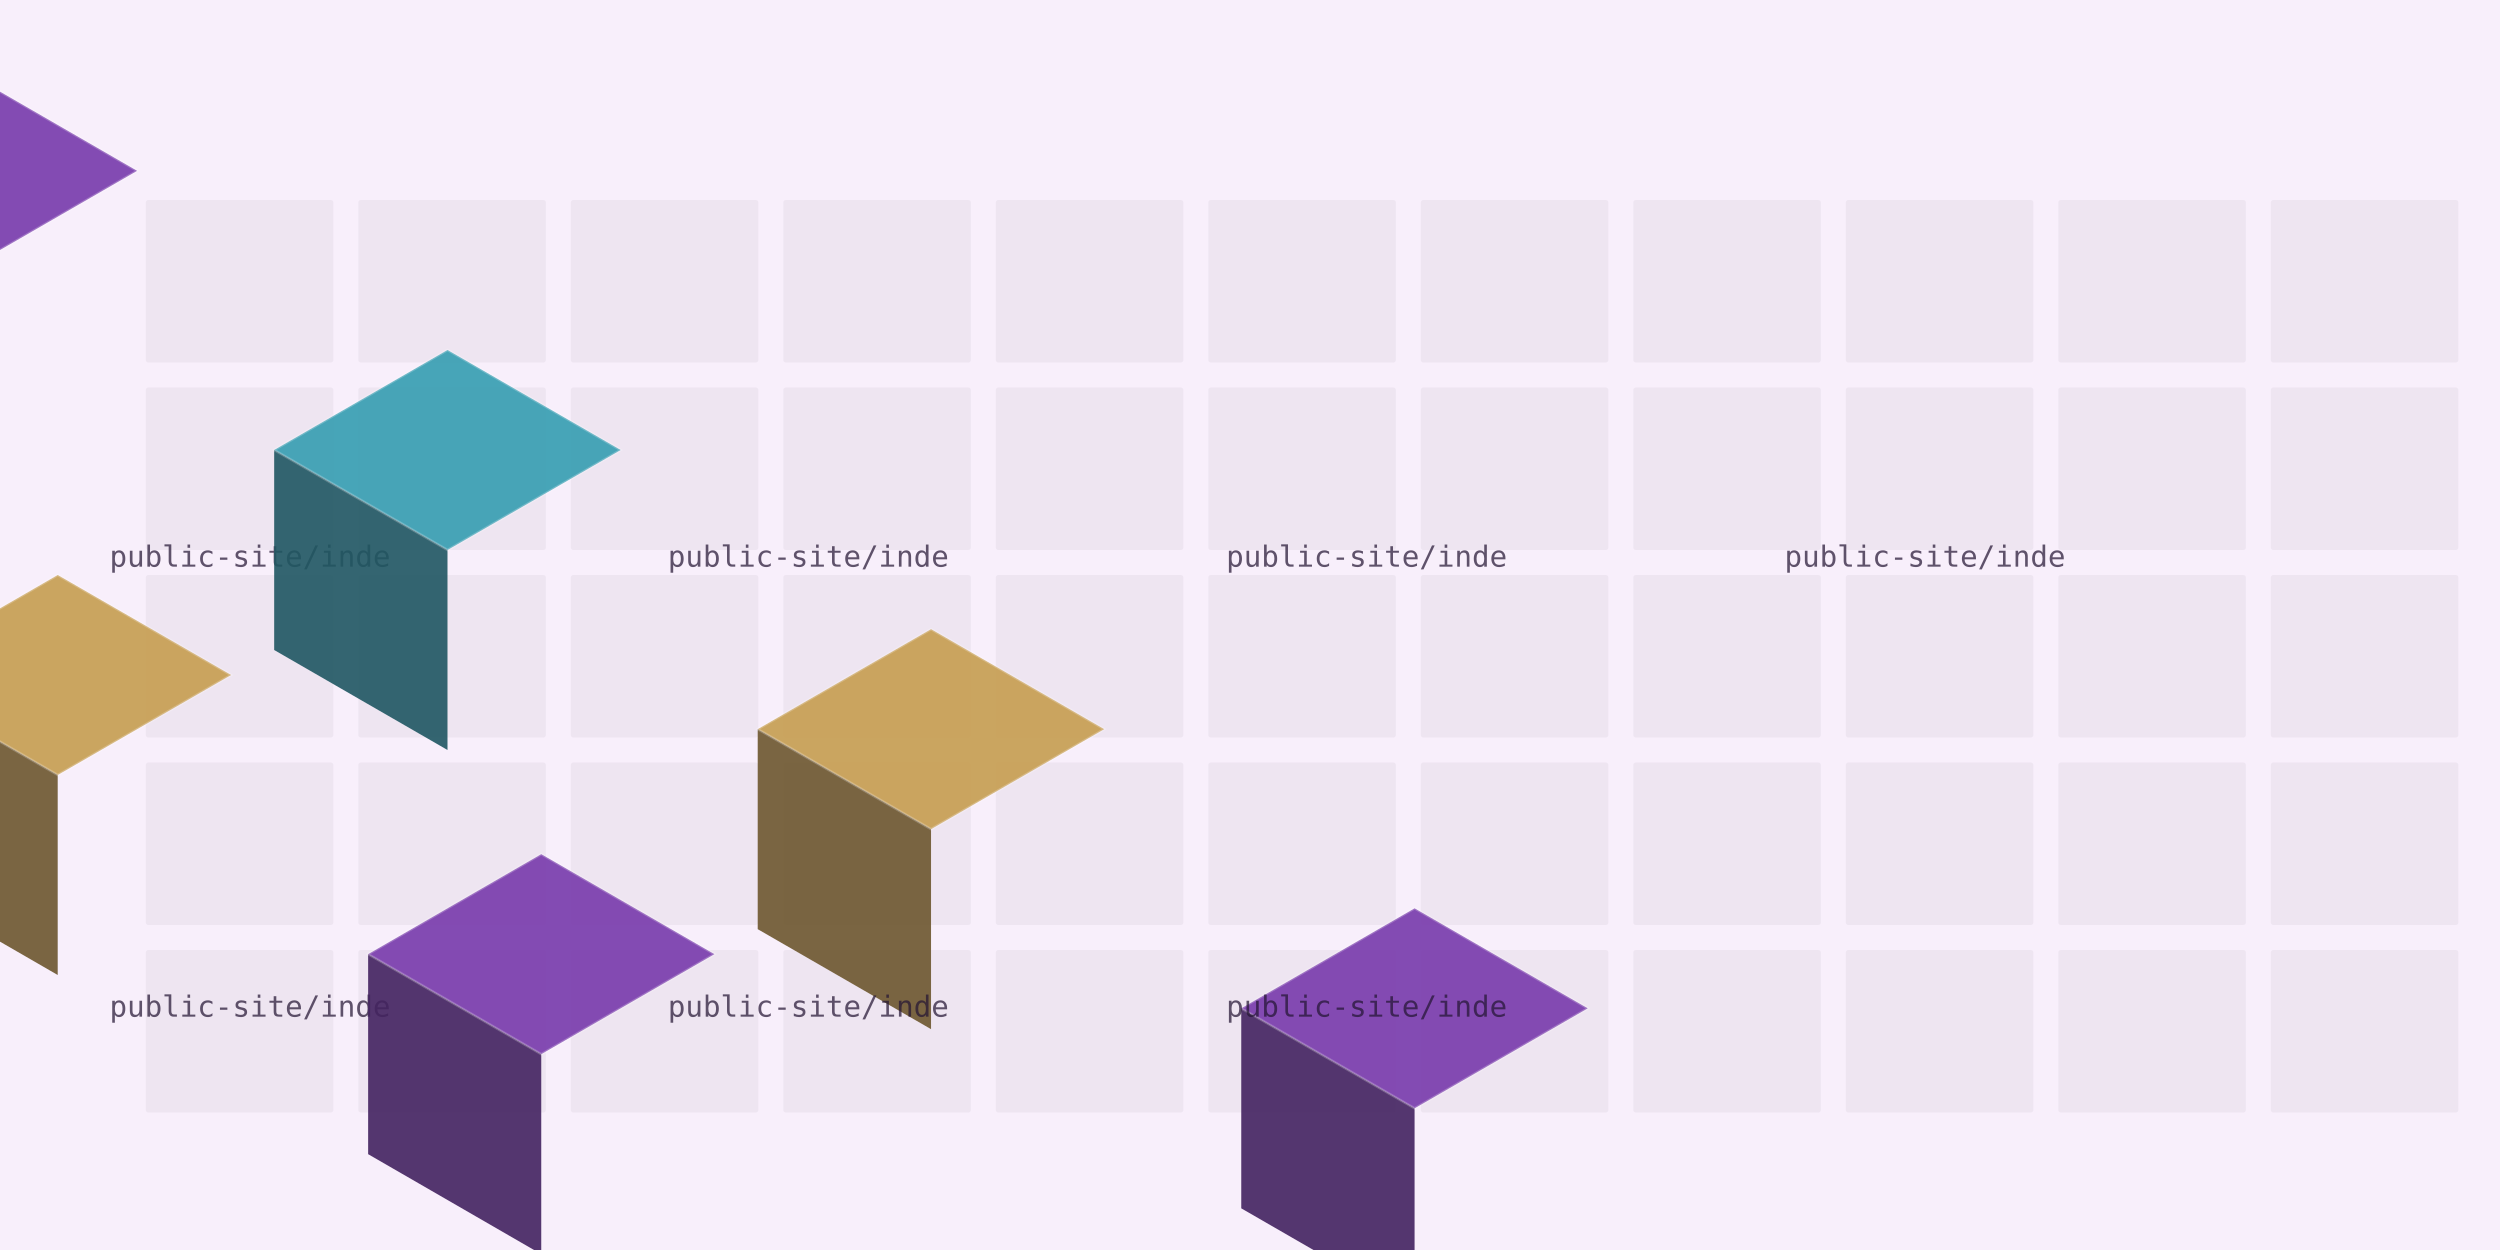
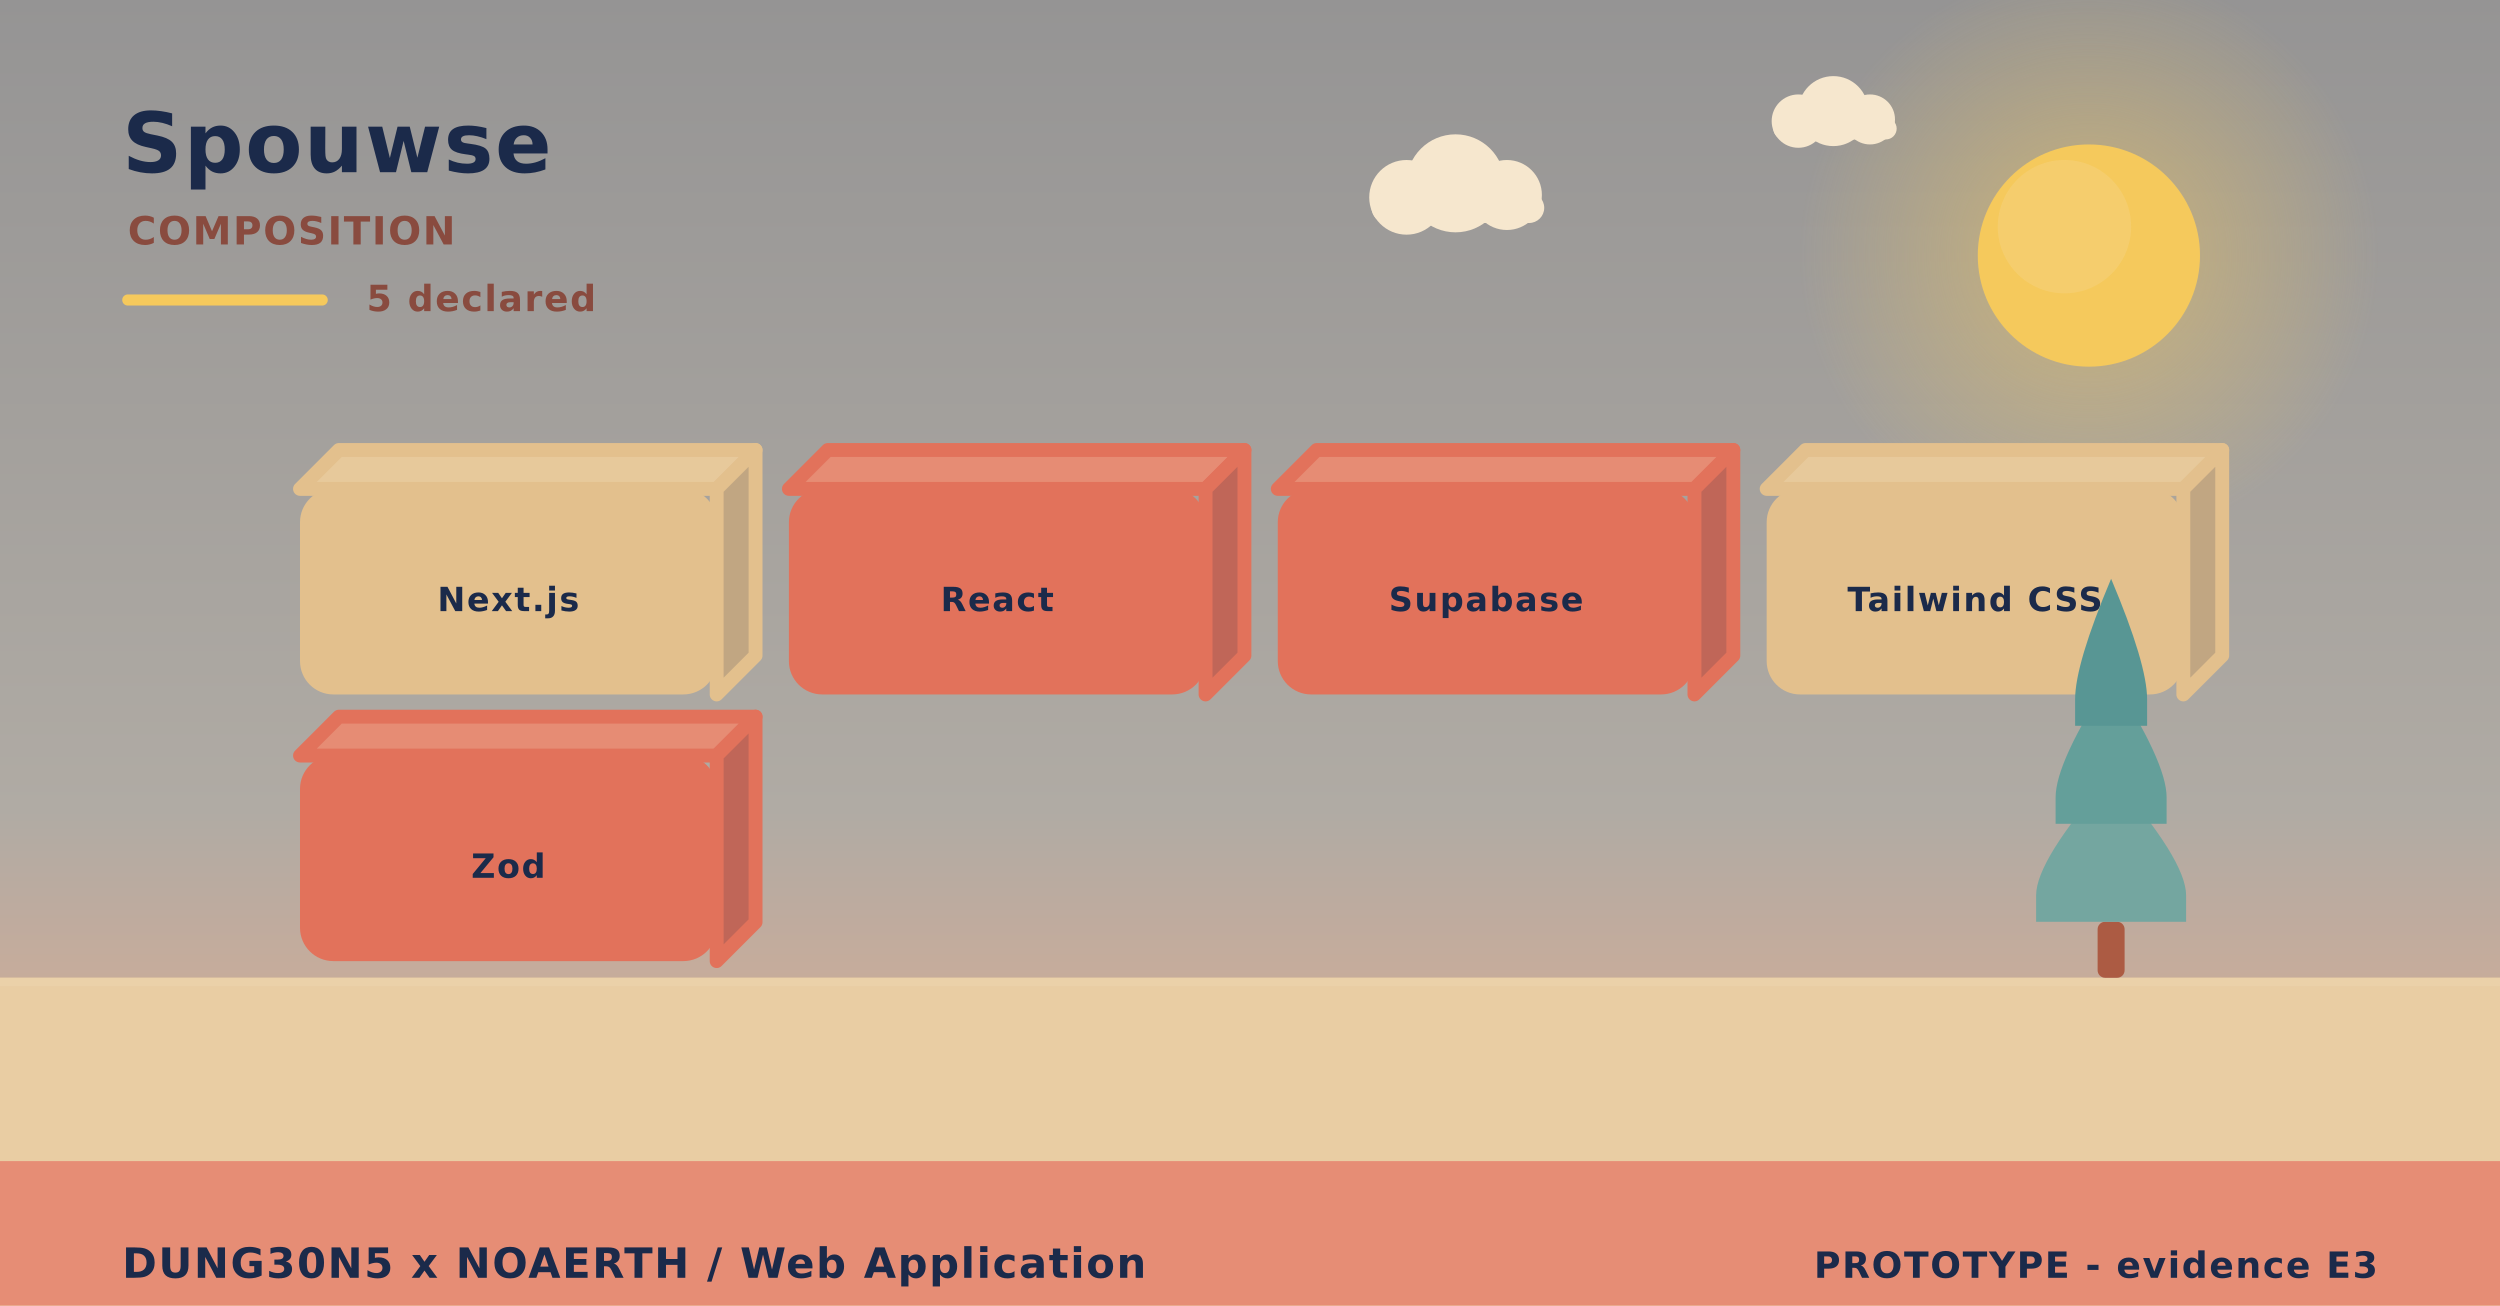
- <svg xmlns="http://www.w3.org/2000/svg" viewBox="0 0 1200 600" width="1200" height="600" role="img" aria-label="Spouwse component map">
-   <rect width="1200" height="600" fill="#f8effb" />
-   <defs>
-     <linearGradient id="gc" x1="0" y1="0" x2="1" y2="1">
-       <stop offset="0%" stop-color="#7a3dac" />
-       <stop offset="100%" stop-color="#389eb2" />
-     </linearGradient>
-   </defs>
-   <rect x="70.00" y="96.00" width="90.00" height="78.00" rx="1.20" fill="#251634" opacity="0.05" />
-   <rect x="172.00" y="96.00" width="90.00" height="78.00" rx="1.20" fill="#251634" opacity="0.05" />
-   <rect x="274.00" y="96.00" width="90.00" height="78.00" rx="1.20" fill="#251634" opacity="0.05" />
-   <rect x="376.00" y="96.00" width="90.00" height="78.00" rx="1.20" fill="#251634" opacity="0.05" />
-   <rect x="478.00" y="96.00" width="90.00" height="78.00" rx="1.20" fill="#251634" opacity="0.05" />
-   <rect x="580.00" y="96.00" width="90.00" height="78.00" rx="1.20" fill="#251634" opacity="0.05" />
-   <rect x="682.00" y="96.00" width="90.00" height="78.00" rx="1.20" fill="#251634" opacity="0.05" />
-   <rect x="784.00" y="96.00" width="90.00" height="78.00" rx="1.20" fill="#251634" opacity="0.05" />
-   <rect x="886.00" y="96.00" width="90.00" height="78.00" rx="1.20" fill="#251634" opacity="0.05" />
-   <rect x="988.00" y="96.00" width="90.00" height="78.00" rx="1.20" fill="#251634" opacity="0.05" />
-   <rect x="1090.00" y="96.00" width="90.00" height="78.00" rx="1.20" fill="#251634" opacity="0.05" />
-   <rect x="70.00" y="186.00" width="90.00" height="78.00" rx="1.20" fill="#251634" opacity="0.05" />
-   <rect x="172.00" y="186.00" width="90.00" height="78.00" rx="1.20" fill="#251634" opacity="0.05" />
-   <rect x="274.00" y="186.00" width="90.00" height="78.00" rx="1.20" fill="#251634" opacity="0.05" />
-   <rect x="376.00" y="186.00" width="90.00" height="78.00" rx="1.20" fill="#251634" opacity="0.05" />
-   <rect x="478.00" y="186.00" width="90.00" height="78.00" rx="1.20" fill="#251634" opacity="0.05" />
-   <rect x="580.00" y="186.00" width="90.00" height="78.00" rx="1.20" fill="#251634" opacity="0.05" />
-   <rect x="682.00" y="186.00" width="90.00" height="78.00" rx="1.20" fill="#251634" opacity="0.05" />
-   <rect x="784.00" y="186.00" width="90.00" height="78.00" rx="1.20" fill="#251634" opacity="0.05" />
-   <rect x="886.00" y="186.00" width="90.00" height="78.00" rx="1.20" fill="#251634" opacity="0.05" />
-   <rect x="988.00" y="186.00" width="90.00" height="78.00" rx="1.20" fill="#251634" opacity="0.05" />
-   <rect x="1090.00" y="186.00" width="90.00" height="78.00" rx="1.20" fill="#251634" opacity="0.05" />
-   <rect x="70.00" y="276.00" width="90.00" height="78.00" rx="1.20" fill="#251634" opacity="0.05" />
-   <rect x="172.00" y="276.00" width="90.00" height="78.00" rx="1.20" fill="#251634" opacity="0.05" />
-   <rect x="274.00" y="276.00" width="90.00" height="78.00" rx="1.20" fill="#251634" opacity="0.05" />
-   <rect x="376.00" y="276.00" width="90.00" height="78.00" rx="1.20" fill="#251634" opacity="0.05" />
-   <rect x="478.00" y="276.00" width="90.00" height="78.00" rx="1.20" fill="#251634" opacity="0.05" />
-   <rect x="580.00" y="276.00" width="90.00" height="78.00" rx="1.20" fill="#251634" opacity="0.05" />
-   <rect x="682.00" y="276.00" width="90.00" height="78.00" rx="1.20" fill="#251634" opacity="0.05" />
-   <rect x="784.00" y="276.00" width="90.00" height="78.00" rx="1.20" fill="#251634" opacity="0.05" />
-   <rect x="886.00" y="276.00" width="90.00" height="78.00" rx="1.20" fill="#251634" opacity="0.05" />
-   <rect x="988.00" y="276.00" width="90.00" height="78.00" rx="1.20" fill="#251634" opacity="0.05" />
-   <rect x="1090.00" y="276.00" width="90.00" height="78.00" rx="1.20" fill="#251634" opacity="0.05" />
-   <rect x="70.00" y="366.00" width="90.00" height="78.00" rx="1.20" fill="#251634" opacity="0.05" />
-   <rect x="172.00" y="366.00" width="90.00" height="78.00" rx="1.20" fill="#251634" opacity="0.05" />
-   <rect x="274.00" y="366.00" width="90.00" height="78.00" rx="1.20" fill="#251634" opacity="0.05" />
-   <rect x="376.00" y="366.00" width="90.00" height="78.00" rx="1.20" fill="#251634" opacity="0.05" />
-   <rect x="478.00" y="366.00" width="90.00" height="78.00" rx="1.20" fill="#251634" opacity="0.05" />
-   <rect x="580.00" y="366.00" width="90.00" height="78.00" rx="1.20" fill="#251634" opacity="0.05" />
-   <rect x="682.00" y="366.00" width="90.00" height="78.00" rx="1.20" fill="#251634" opacity="0.05" />
-   <rect x="784.00" y="366.00" width="90.00" height="78.00" rx="1.20" fill="#251634" opacity="0.05" />
-   <rect x="886.00" y="366.00" width="90.00" height="78.00" rx="1.20" fill="#251634" opacity="0.05" />
-   <rect x="988.00" y="366.00" width="90.00" height="78.00" rx="1.20" fill="#251634" opacity="0.05" />
-   <rect x="1090.00" y="366.00" width="90.00" height="78.00" rx="1.20" fill="#251634" opacity="0.05" />
-   <rect x="70.00" y="456.00" width="90.00" height="78.00" rx="1.20" fill="#251634" opacity="0.05" />
-   <rect x="172.00" y="456.00" width="90.00" height="78.00" rx="1.20" fill="#251634" opacity="0.05" />
-   <rect x="274.00" y="456.00" width="90.00" height="78.00" rx="1.20" fill="#251634" opacity="0.05" />
-   <rect x="376.00" y="456.00" width="90.00" height="78.00" rx="1.20" fill="#251634" opacity="0.05" />
-   <rect x="478.00" y="456.00" width="90.00" height="78.00" rx="1.20" fill="#251634" opacity="0.05" />
-   <rect x="580.00" y="456.00" width="90.00" height="78.00" rx="1.20" fill="#251634" opacity="0.05" />
-   <rect x="682.00" y="456.00" width="90.00" height="78.00" rx="1.20" fill="#251634" opacity="0.05" />
-   <rect x="784.00" y="456.00" width="90.00" height="78.00" rx="1.20" fill="#251634" opacity="0.05" />
-   <rect x="886.00" y="456.00" width="90.00" height="78.00" rx="1.20" fill="#251634" opacity="0.05" />
-   <rect x="988.00" y="456.00" width="90.00" height="78.00" rx="1.20" fill="#251634" opacity="0.05" />
-   <rect x="1090.00" y="456.00" width="90.00" height="78.00" rx="1.20" fill="#251634" opacity="0.05" />
-   <g transform="rotate(0 120 140)">
-     <polygon points="-17.3,34.0 65.8,82.0 -17.3,130.0 -100.5,82.0" fill="#7a3dac" opacity="0.92" />
-     <polygon points="-100.5,82.0 -17.3,130.0 -17.3,226.0 -100.5,178.0" fill="#43225f" opacity="0.9" />
-     <polygon points="-17.3,34.0 65.8,82.0 -17.3,130.0 -100.5,82.0" fill="none" stroke="rgba(255,255,255,0.220)" stroke-width="1.2" />
-     <animateTransform attributeName="transform" type="rotate" values="-32.0 0.00 0.00 0.0 0.00 0.00" dur="6.1s" begin="0.0s" repeatCount="indefinite" />
+ <svg xmlns="http://www.w3.org/2000/svg" width="900" height="470" viewBox="0 0 900 470" role="img" aria-label="Spouwse - how it is composed">
+   <linearGradient id="skyc" x1="0" y1="0" x2="0" y2="1">
+     <stop offset="0" stop-color="#959494" />
+     <stop offset="0.62" stop-color="#b0aba4" />
+     <stop offset="1" stop-color="#f3ad8a" />
+   </linearGradient>
+   <rect width="900" height="470" fill="url(#skyc)" />
+   <radialGradient id="sunc">
+     <stop offset="0.35" stop-color="#f5c95c" stop-opacity="0.34" />
+     <stop offset="1" stop-color="#f5c95c" stop-opacity="0" />
+   </radialGradient>
+   <circle cx="752" cy="92" r="104" fill="url(#sunc)" />
+   <circle cx="752" cy="92" r="40" fill="#f5c95c" />
+   <circle cx="743.2" cy="81.6" r="24" fill="#f5d27e" opacity="0.5" />
+   <g>
+     <circle cx="524" cy="66" r="17.64" fill="#f6e7ce" />
+     <circle cx="506.36" cy="71.04" r="13.44" fill="#f6e7ce" />
+     <circle cx="542.48" cy="70.2" r="12.6" fill="#f6e7ce" />
+     <rect x="493.76" y="69.36" width="62.16" height="10.92" rx="5.46" fill="#f6e7ce" />
+     <animateTransform attributeName="transform" type="translate" values="0 0;24 0;0 0" dur="36s" begin="0s" repeatCount="indefinite" />
  </g>
-   <text x="120" y="272" font-family="ui-monospace,Menlo,monospace" font-size="14" fill="rgba(37,22,52,0.720)" text-anchor="middle">public-site/inde</text>
-   <g transform="rotate(0 388 140)">
-     <polygon points="214.8,168.0 297.9,216.0 214.8,264.0 131.6,216.0" fill="#389eb2" opacity="0.92" />
-     <polygon points="131.6,216.0 214.8,264.0 214.8,360.0 131.6,312.0" fill="#1f5762" opacity="0.9" />
-     <polygon points="214.8,168.0 297.9,216.0 214.8,264.0 131.6,216.0" fill="none" stroke="rgba(255,255,255,0.220)" stroke-width="1.2" />
-     <animateTransform attributeName="transform" type="rotate" values="-32.0 0.00 0.00 0.0 0.00 0.00" dur="6.1s" begin="0.4s" repeatCount="indefinite" />
+   <g>
+     <circle cx="660" cy="40" r="12.6" fill="#f6e7ce" />
+     <circle cx="647.4" cy="43.6" r="9.6" fill="#f6e7ce" />
+     <circle cx="673.2" cy="43" r="9" fill="#f6e7ce" />
+     <rect x="638.4" y="42.4" width="44.4" height="7.8" rx="3.9" fill="#f6e7ce" />
+     <animateTransform attributeName="transform" type="translate" values="0 0;-18 0;0 0" dur="46s" begin="3s" repeatCount="indefinite" />
  </g>
-   <text x="388" y="272" font-family="ui-monospace,Menlo,monospace" font-size="14" fill="rgba(37,22,52,0.720)" text-anchor="middle">public-site/inde</text>
-   <g transform="rotate(0 656 140)">
-     <polygon points="446.9,302.0 530.0,350.0 446.9,398.0 363.7,350.0" fill="#c79e52" opacity="0.92" />
-     <polygon points="363.7,350.0 446.9,398.0 446.9,494.0 363.7,446.0" fill="#6d572d" opacity="0.9" />
-     <polygon points="446.9,302.0 530.0,350.0 446.9,398.0 363.7,350.0" fill="none" stroke="rgba(255,255,255,0.220)" stroke-width="1.2" />
-     <animateTransform attributeName="transform" type="rotate" values="-32.0 0.00 0.00 0.0 0.00 0.00" dur="6.1s" begin="0.8s" repeatCount="indefinite" />
+   <rect x="0" y="352" width="900" height="118" fill="#e9cda3" />
+   <rect x="0" y="352" width="900" height="3" fill="#ebd1a9" />
+   <text x="44" y="62" font-family="Verdana,DejaVu Sans,sans-serif" font-size="30" font-weight="700" letter-spacing="0.6" fill="#1b2a4a" text-anchor="start">Spouwse</text>
+   <text x="46" y="88" font-family="Verdana,DejaVu Sans,sans-serif" font-size="14" font-weight="700" letter-spacing="0.6" fill="#894b3f" text-anchor="start">COMPOSITION</text>
+   <rect x="44" y="106" width="74" height="4" rx="2" fill="#f5c95c" />
+   <text x="132" y="112" font-family="Verdana,DejaVu Sans,sans-serif" font-size="13" font-weight="700" letter-spacing="0.6" fill="#894b3f" text-anchor="start">5 declared</text>
+   <g>
+     <path d="M108,176 L258,176 L272,162 L122,162 Z" fill="#e7c99b" stroke="#e3c08d" stroke-width="5" stroke-linejoin="round" />
+     <path d="M258,176 L272,162 L272,236 L258,250 Z" fill="#c1a682" stroke="#e3c08d" stroke-width="5" stroke-linejoin="round" />
+     <rect x="108" y="176" width="150" height="74" rx="12" fill="#e3c08d" />
+     <animateTransform attributeName="transform" type="translate" values="0 10;0 0" dur="0.75s" begin="0s" fill="freeze" />
  </g>
-   <text x="656" y="272" font-family="ui-monospace,Menlo,monospace" font-size="14" fill="rgba(37,22,52,0.720)" text-anchor="middle">public-site/inde</text>
-   <g transform="rotate(0 924 140)">
-     <polygon points="679.0,436.0 762.1,484.0 679.0,532.0 595.8,484.0" fill="#7a3dac" opacity="0.92" />
-     <polygon points="595.8,484.0 679.0,532.0 679.0,628.0 595.8,580.0" fill="#43225f" opacity="0.9" />
-     <polygon points="679.0,436.0 762.1,484.0 679.0,532.0 595.8,484.0" fill="none" stroke="rgba(255,255,255,0.220)" stroke-width="1.2" />
-     <animateTransform attributeName="transform" type="rotate" values="-32.0 0.00 0.00 0.0 0.00 0.00" dur="6.1s" begin="1.2s" repeatCount="indefinite" />
+   <text x="183" y="220" font-family="Verdana,DejaVu Sans,sans-serif" font-size="12" font-weight="700" letter-spacing="0.6" fill="#1b2a4a" text-anchor="middle">Next.js</text>
+   <g>
+     <path d="M284,176 L434,176 L448,162 L298,162 Z" fill="#e68c74" stroke="#e2725b" stroke-width="5" stroke-linejoin="round" />
+     <path d="M434,176 L448,162 L448,236 L434,250 Z" fill="#c06658" stroke="#e2725b" stroke-width="5" stroke-linejoin="round" />
+     <rect x="284" y="176" width="150" height="74" rx="12" fill="#e2725b" />
+     <animateTransform attributeName="transform" type="translate" values="0 10;0 0" dur="0.75s" begin="0.16s" fill="freeze" />
  </g>
-   <text x="924" y="272" font-family="ui-monospace,Menlo,monospace" font-size="14" fill="rgba(37,22,52,0.720)" text-anchor="middle">public-site/inde</text>
-   <g transform="rotate(0 120 356)">
-     <polygon points="-204.4,142.0 -121.2,190.0 -204.4,238.0 -287.5,190.0" fill="#389eb2" opacity="0.92" />
-     <polygon points="-287.5,190.0 -204.4,238.0 -204.4,334.0 -287.5,286.0" fill="#1f5762" opacity="0.9" />
-     <polygon points="-204.4,142.0 -121.2,190.0 -204.4,238.0 -287.5,190.0" fill="none" stroke="rgba(255,255,255,0.220)" stroke-width="1.2" />
-     <animateTransform attributeName="transform" type="rotate" values="-32.0 0.00 0.00 0.0 0.00 0.00" dur="6.1s" begin="1.6s" repeatCount="indefinite" />
+   <text x="359" y="220" font-family="Verdana,DejaVu Sans,sans-serif" font-size="12" font-weight="700" letter-spacing="0.6" fill="#1b2a4a" text-anchor="middle">React</text>
+   <g>
+     <path d="M460,176 L610,176 L624,162 L474,162 Z" fill="#e68c74" stroke="#e2725b" stroke-width="5" stroke-linejoin="round" />
+     <path d="M610,176 L624,162 L624,236 L610,250 Z" fill="#c06658" stroke="#e2725b" stroke-width="5" stroke-linejoin="round" />
+     <rect x="460" y="176" width="150" height="74" rx="12" fill="#e2725b" />
+     <animateTransform attributeName="transform" type="translate" values="0 10;0 0" dur="0.75s" begin="0.32s" fill="freeze" />
  </g>
-   <text x="120" y="488" font-family="ui-monospace,Menlo,monospace" font-size="14" fill="rgba(37,22,52,0.720)" text-anchor="middle">public-site/inde</text>
-   <g transform="rotate(0 388 356)">
-     <polygon points="27.7,276.0 110.9,324.0 27.7,372.0 -55.4,324.0" fill="#c79e52" opacity="0.92" />
-     <polygon points="-55.4,324.0 27.7,372.0 27.7,468.0 -55.4,420.0" fill="#6d572d" opacity="0.9" />
-     <polygon points="27.7,276.0 110.9,324.0 27.7,372.0 -55.4,324.0" fill="none" stroke="rgba(255,255,255,0.220)" stroke-width="1.2" />
-     <animateTransform attributeName="transform" type="rotate" values="-32.0 0.00 0.00 0.0 0.00 0.00" dur="6.1s" begin="2.0s" repeatCount="indefinite" />
+   <text x="535" y="220" font-family="Verdana,DejaVu Sans,sans-serif" font-size="12" font-weight="700" letter-spacing="0.6" fill="#1b2a4a" text-anchor="middle">Supabase</text>
+   <g>
+     <path d="M636,176 L786,176 L800,162 L650,162 Z" fill="#e7c99b" stroke="#e3c08d" stroke-width="5" stroke-linejoin="round" />
+     <path d="M786,176 L800,162 L800,236 L786,250 Z" fill="#c1a682" stroke="#e3c08d" stroke-width="5" stroke-linejoin="round" />
+     <rect x="636" y="176" width="150" height="74" rx="12" fill="#e3c08d" />
+     <animateTransform attributeName="transform" type="translate" values="0 10;0 0" dur="0.75s" begin="0.48s" fill="freeze" />
  </g>
-   <text x="388" y="488" font-family="ui-monospace,Menlo,monospace" font-size="14" fill="rgba(37,22,52,0.720)" text-anchor="middle">public-site/inde</text>
-   <g transform="rotate(0 656 356)">
-     <polygon points="259.8,410.0 342.9,458.0 259.8,506.0 176.7,458.0" fill="#7a3dac" opacity="0.92" />
-     <polygon points="176.7,458.0 259.8,506.0 259.8,602.0 176.7,554.0" fill="#43225f" opacity="0.9" />
-     <polygon points="259.8,410.0 342.9,458.0 259.8,506.0 176.7,458.0" fill="none" stroke="rgba(255,255,255,0.220)" stroke-width="1.2" />
-     <animateTransform attributeName="transform" type="rotate" values="-32.0 0.00 0.00 0.0 0.00 0.00" dur="6.1s" begin="2.4s" repeatCount="indefinite" />
+   <text x="711" y="220" font-family="Verdana,DejaVu Sans,sans-serif" font-size="12" font-weight="700" letter-spacing="0.6" fill="#1b2a4a" text-anchor="middle">Tailwind CSS</text>
+   <g>
+     <path d="M108,272 L258,272 L272,258 L122,258 Z" fill="#e68c74" stroke="#e2725b" stroke-width="5" stroke-linejoin="round" />
+     <path d="M258,272 L272,258 L272,332 L258,346 Z" fill="#c06658" stroke="#e2725b" stroke-width="5" stroke-linejoin="round" />
+     <rect x="108" y="272" width="150" height="74" rx="12" fill="#e2725b" />
+     <animateTransform attributeName="transform" type="translate" values="0 10;0 0" dur="0.75s" begin="0.64s" fill="freeze" />
  </g>
-   <text x="656" y="488" font-family="ui-monospace,Menlo,monospace" font-size="14" fill="rgba(37,22,52,0.720)" text-anchor="middle">public-site/inde</text>
+   <text x="183" y="316" font-family="Verdana,DejaVu Sans,sans-serif" font-size="12" font-weight="700" letter-spacing="0.6" fill="#1b2a4a" text-anchor="middle">Zod</text>
+   <rect x="755.14" y="331.84" width="9.72" height="20.16" rx="2.7" fill="#ac5b43" />
+   <path d="M760,278.92 Q733,309.61 733,322.31 Q733,331.84 733,331.84 L787,331.84 Q787,331.84 787,322.31 Q787,309.61 760,278.92 Z" fill="#74a6a0" />
+   <path d="M760,243.64 Q740.02,274.33 740.02,287.03 Q740.02,296.56 740.02,296.56 L779.98,296.56 Q779.98,296.56 779.98,287.03 Q779.98,274.33 760,243.64 Z" fill="#649f9a" />
+   <path d="M760,208.36 Q747.04,239.05 747.04,251.75 Q747.04,261.28 747.04,261.28 L772.96,261.28 Q772.96,261.28 772.96,251.75 Q772.96,239.05 760,208.36 Z" fill="#589694" />
+   <rect x="0" y="418" width="900" height="52" rx="0" fill="#e68972" opacity="0.94" />
+   <text x="44" y="460" font-family="Verdana,DejaVu Sans,sans-serif" font-size="15" font-weight="700" letter-spacing="0.6" fill="#1b2a4a" text-anchor="start">DUNG30N5 x NOAERTH  /  Web Application</text>
+   <text x="856" y="460" font-family="Verdana,DejaVu Sans,sans-serif" font-size="13" font-weight="700" letter-spacing="0.6" fill="#1b2a4a" text-anchor="end">PROTOTYPE  -  evidence E3</text>
</svg>
